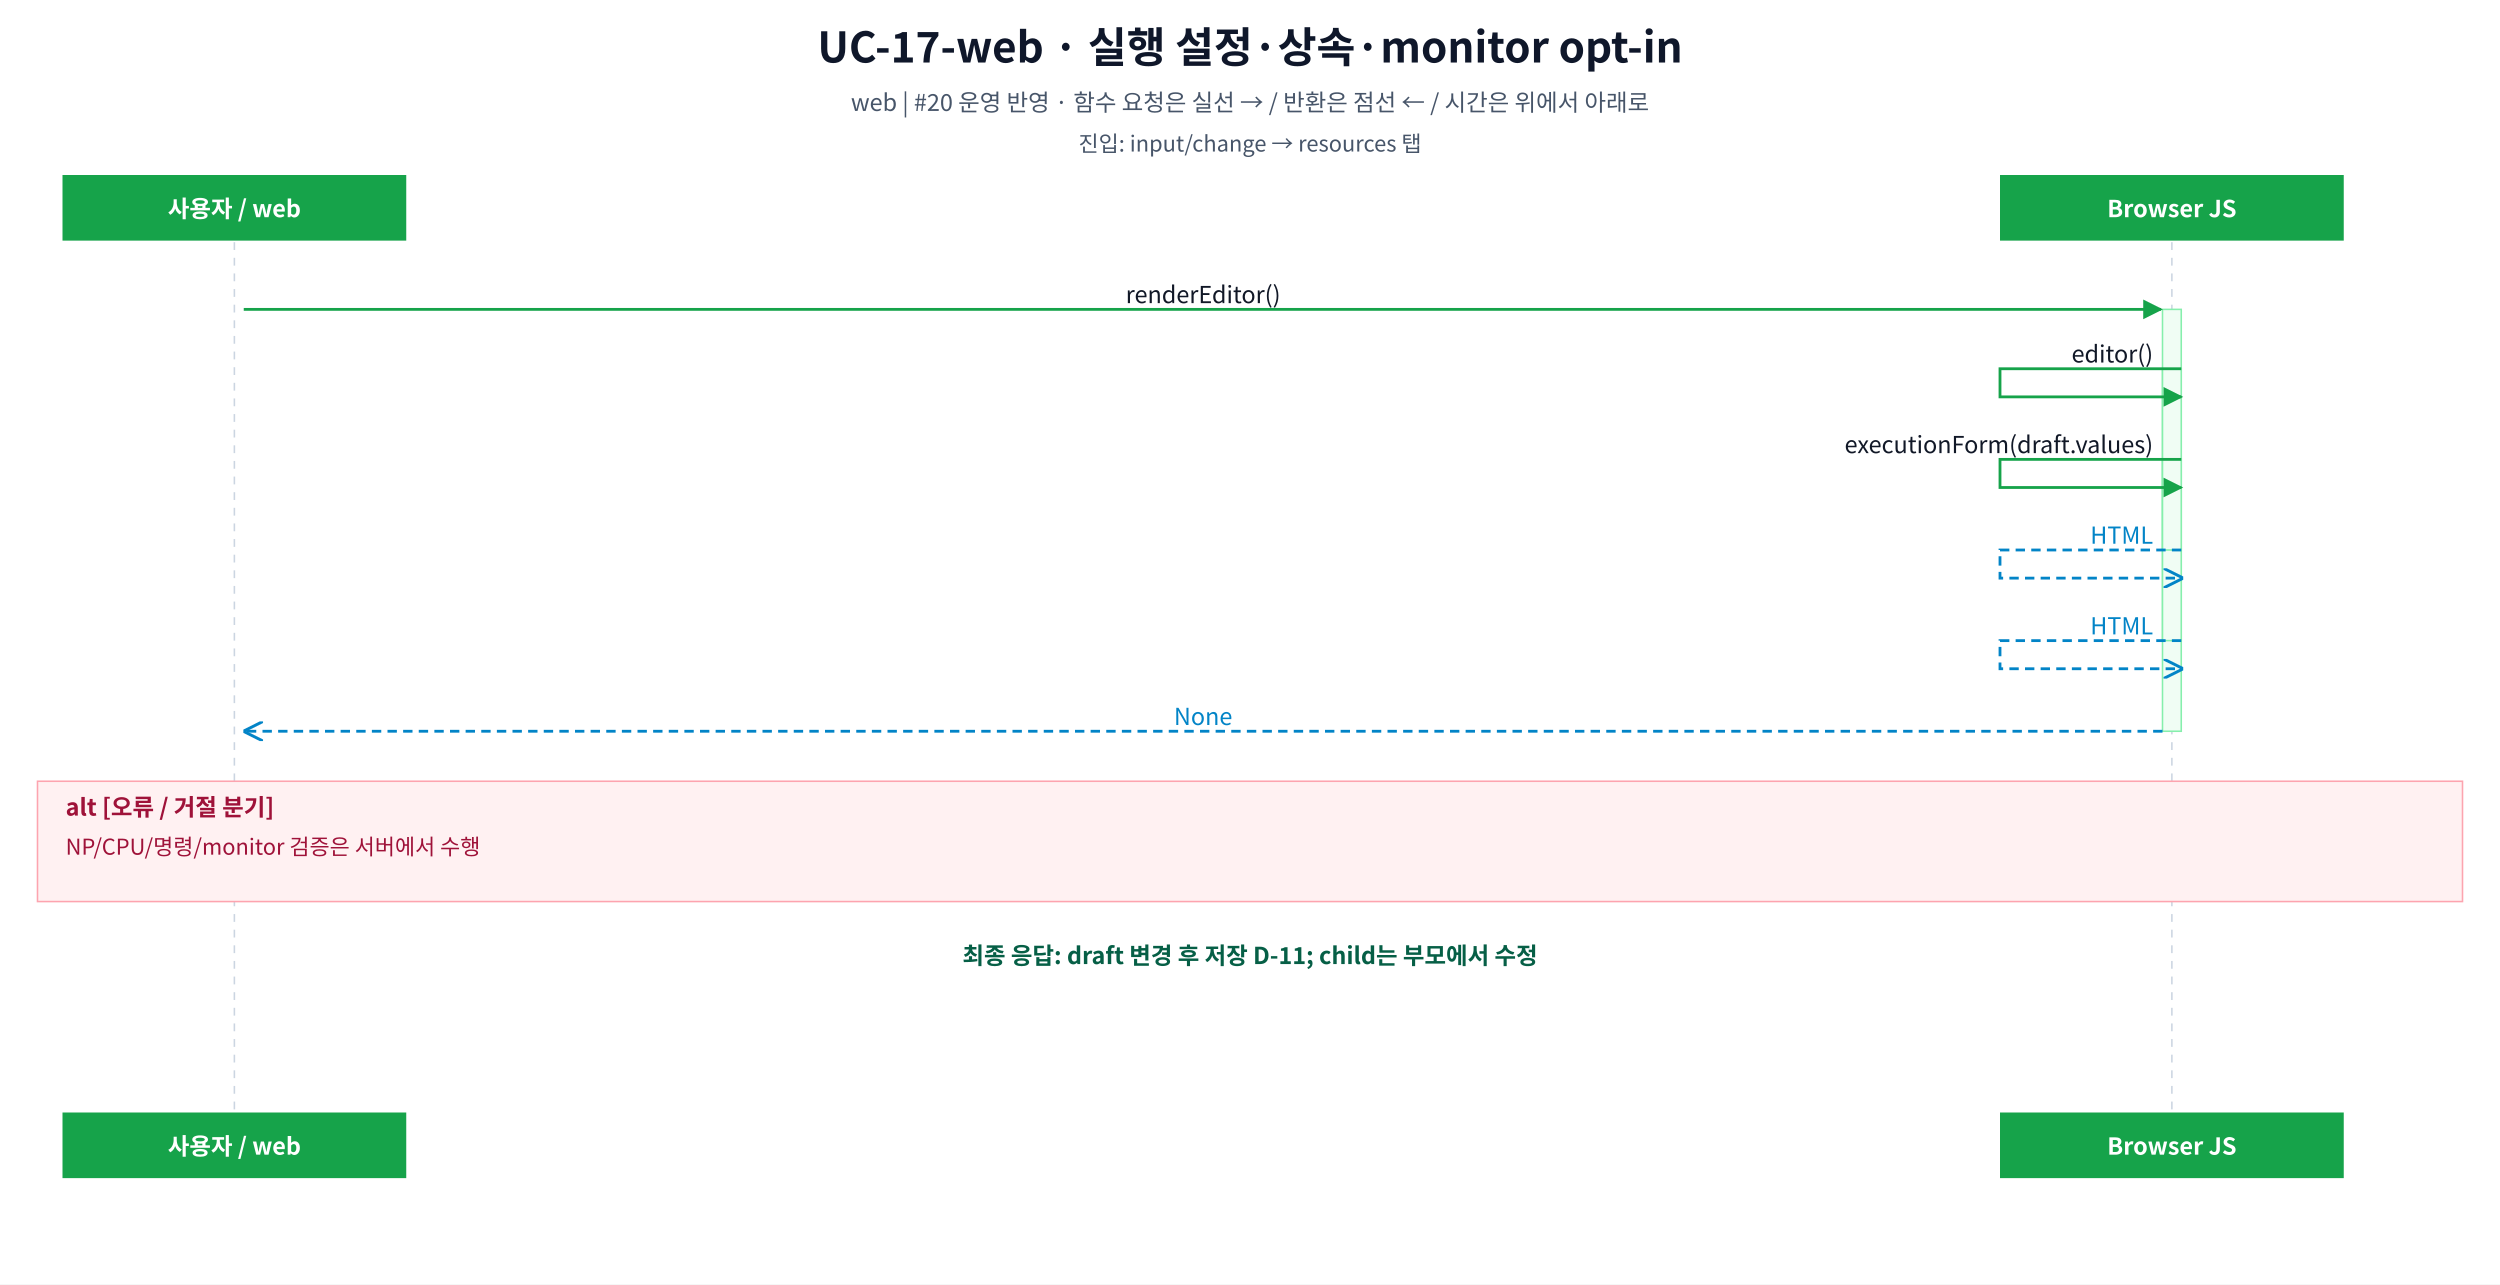
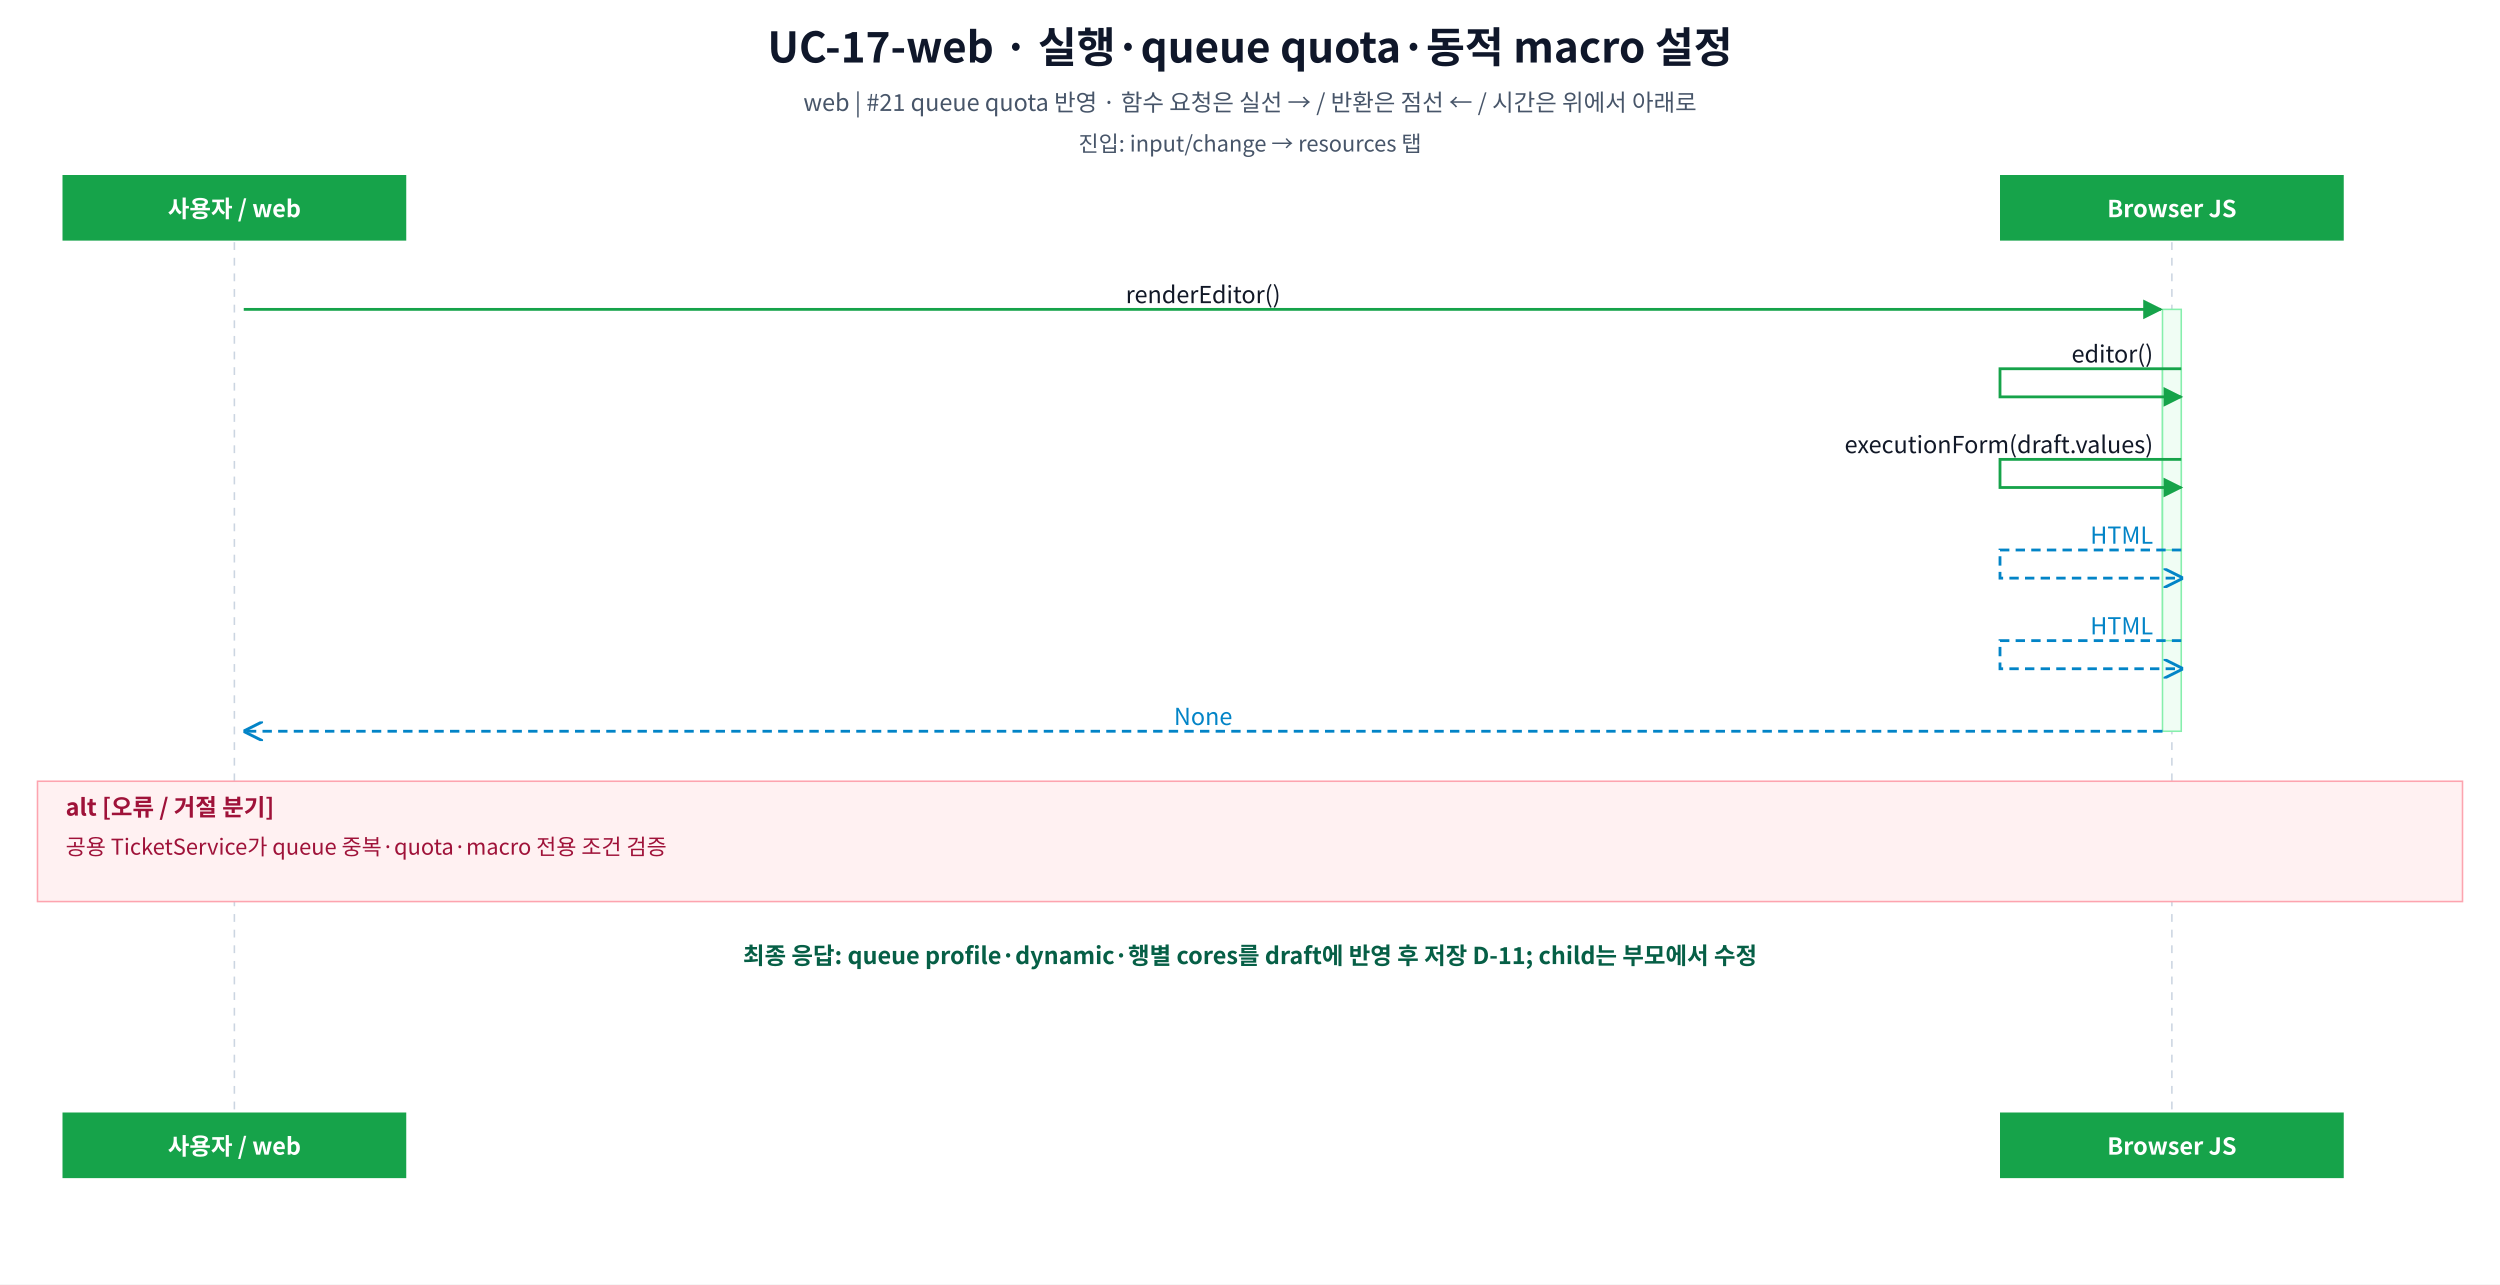
- <svg xmlns="http://www.w3.org/2000/svg" width="1600" height="822" viewBox="0 0 1600 822" role="img" aria-label="실행 설정·상속·monitor opt-in">
+ <svg xmlns="http://www.w3.org/2000/svg" width="1600" height="822" viewBox="0 0 1600 822" role="img" aria-label="실행·queue quota·동적 macro 설정">
  <defs>
    <marker id="req" viewBox="0 0 10 10" refX="9" refY="5" markerWidth="7" markerHeight="7" orient="auto-start-reverse">
      <path d="M0 0 L10 5 L0 10 z" fill="#16a34a" />
    </marker>
    <marker id="ret" viewBox="0 0 10 10" refX="9" refY="5" markerWidth="7" markerHeight="7" orient="auto-start-reverse">
      <path d="M0 0 L10 5 L0 10" fill="none" stroke="#0284c7" stroke-width="1.5" />
    </marker>
  </defs>
  <rect width="100%" height="100%" fill="white" />
  <g font-family="Noto Sans CJK KR, sans-serif">
-     <text x="800.0" y="40" text-anchor="middle" font-size="27" fill="#0f172a" font-weight="700">UC-17-web · 실행 설정·상속·monitor opt-in</text>
-     <text x="800.0" y="71" text-anchor="middle" font-size="15" fill="#475569">web | #20 운영 반영 · 함수 요청은 실선 → / 반환은 점선 ← / 시간은 위에서 아래로</text>
+     <text x="800.0" y="40" text-anchor="middle" font-size="27" fill="#0f172a" font-weight="700">UC-17-web · 실행·queue quota·동적 macro 설정</text>
+     <text x="800.0" y="71" text-anchor="middle" font-size="15" fill="#475569">web | #21 queue quota 반영 · 함수 요청은 실선 → / 반환은 점선 ← / 시간은 위에서 아래로</text>
    <text x="800.0" y="97" text-anchor="middle" font-size="14" fill="#475569">진입: input/change → resources 탭</text>
    <path d="M150.0,155 V712" stroke="#cbd5e1" stroke-dasharray="5 5" />
    <rect x="40.0" y="112" width="220" height="42" fill="#16a34a" />
    <text x="150.0" y="139" text-anchor="middle" font-size="15" fill="white" font-weight="700">사용자 / web</text>
    <rect x="40.0" y="712" width="220" height="42" fill="#16a34a" />
    <text x="150.0" y="739" text-anchor="middle" font-size="15" fill="white" font-weight="700">사용자 / web</text>
    <path d="M1390.0,155 V712" stroke="#cbd5e1" stroke-dasharray="5 5" />
    <rect x="1280.0" y="112" width="220" height="42" fill="#16a34a" />
    <text x="1390.0" y="139" text-anchor="middle" font-size="15" fill="white" font-weight="700">Browser JS</text>
    <rect x="1280.0" y="712" width="220" height="42" fill="#16a34a" />
    <text x="1390.0" y="739" text-anchor="middle" font-size="15" fill="white" font-weight="700">Browser JS</text>
    <rect x="1384.0" y="198" width="12" height="270" fill="#f0fdf4" stroke="#86efac" />
    <rect x="1384.0" y="236" width="12" height="174" fill="#f0fdf4" stroke="#86efac" />
    <rect x="1384.0" y="294" width="12" height="58" fill="#f0fdf4" stroke="#86efac" />
    <path d="M156.0,198 H1383.0" fill="none" stroke="#16a34a" stroke-width="1.8" marker-end="url(#req)" />
    <text x="770.0" y="194" text-anchor="middle" font-size="15" fill="#111827">renderEditor()</text>
    <path d="M1396.0,236 H1280.0 V254 H1396.0" fill="none" stroke="#16a34a" stroke-width="1.8" marker-end="url(#req)" />
    <text x="1378.0" y="232" text-anchor="end" font-size="15" fill="#111827">editor()</text>
    <path d="M1396.0,294 H1280.0 V312 H1396.0" fill="none" stroke="#16a34a" stroke-width="1.8" marker-end="url(#req)" />
    <text x="1378.0" y="290" text-anchor="end" font-size="15" fill="#111827">executionForm(draft.values)</text>
    <path d="M1396.0,352 H1280.0 V370 H1396.0" fill="none" stroke="#0284c7" stroke-width="1.8" stroke-dasharray="6 4" marker-end="url(#ret)" />
    <text x="1378.0" y="348" text-anchor="end" font-size="15" fill="#0284c7">HTML</text>
    <path d="M1396.0,410 H1280.0 V428 H1396.0" fill="none" stroke="#0284c7" stroke-width="1.8" stroke-dasharray="6 4" marker-end="url(#ret)" />
    <text x="1378.0" y="406" text-anchor="end" font-size="15" fill="#0284c7">HTML</text>
    <path d="M1384.0,468 H157.0" fill="none" stroke="#0284c7" stroke-width="1.8" stroke-dasharray="6 4" marker-end="url(#ret)" />
    <text x="770.0" y="464" text-anchor="middle" font-size="15" fill="#0284c7">None</text>
    <rect x="24" y="500" width="1552" height="77" fill="#fff1f2" stroke="#fda4af" />
    <text x="42" y="522" text-anchor="start" font-size="15" fill="#9f1239" font-weight="700">alt [오류 / 거절 분기]</text>
-     <text x="42" y="547" text-anchor="start" font-size="14" fill="#9f1239">NP/CPU/명령/monitor 검증은 서버에서 수행</text>
-     <text x="800.0" y="617" text-anchor="middle" font-size="15" fill="#065f46" font-weight="700">최종 응답: draft 변경 후 저장 D-11; child는 부모에서 수정</text>
+     <text x="42" y="547" text-anchor="start" font-size="14" fill="#9f1239">공용 TicketService가 queue 중복·quota·macro 전용 조건 검증</text>
+     <text x="800.0" y="617" text-anchor="middle" font-size="15" fill="#065f46" font-weight="700">최종 응답: queue profile·dynamic·행별 cores를 draft에 반영 후 저장 D-11; child는 부모에서 수정</text>
  </g>
</svg>
